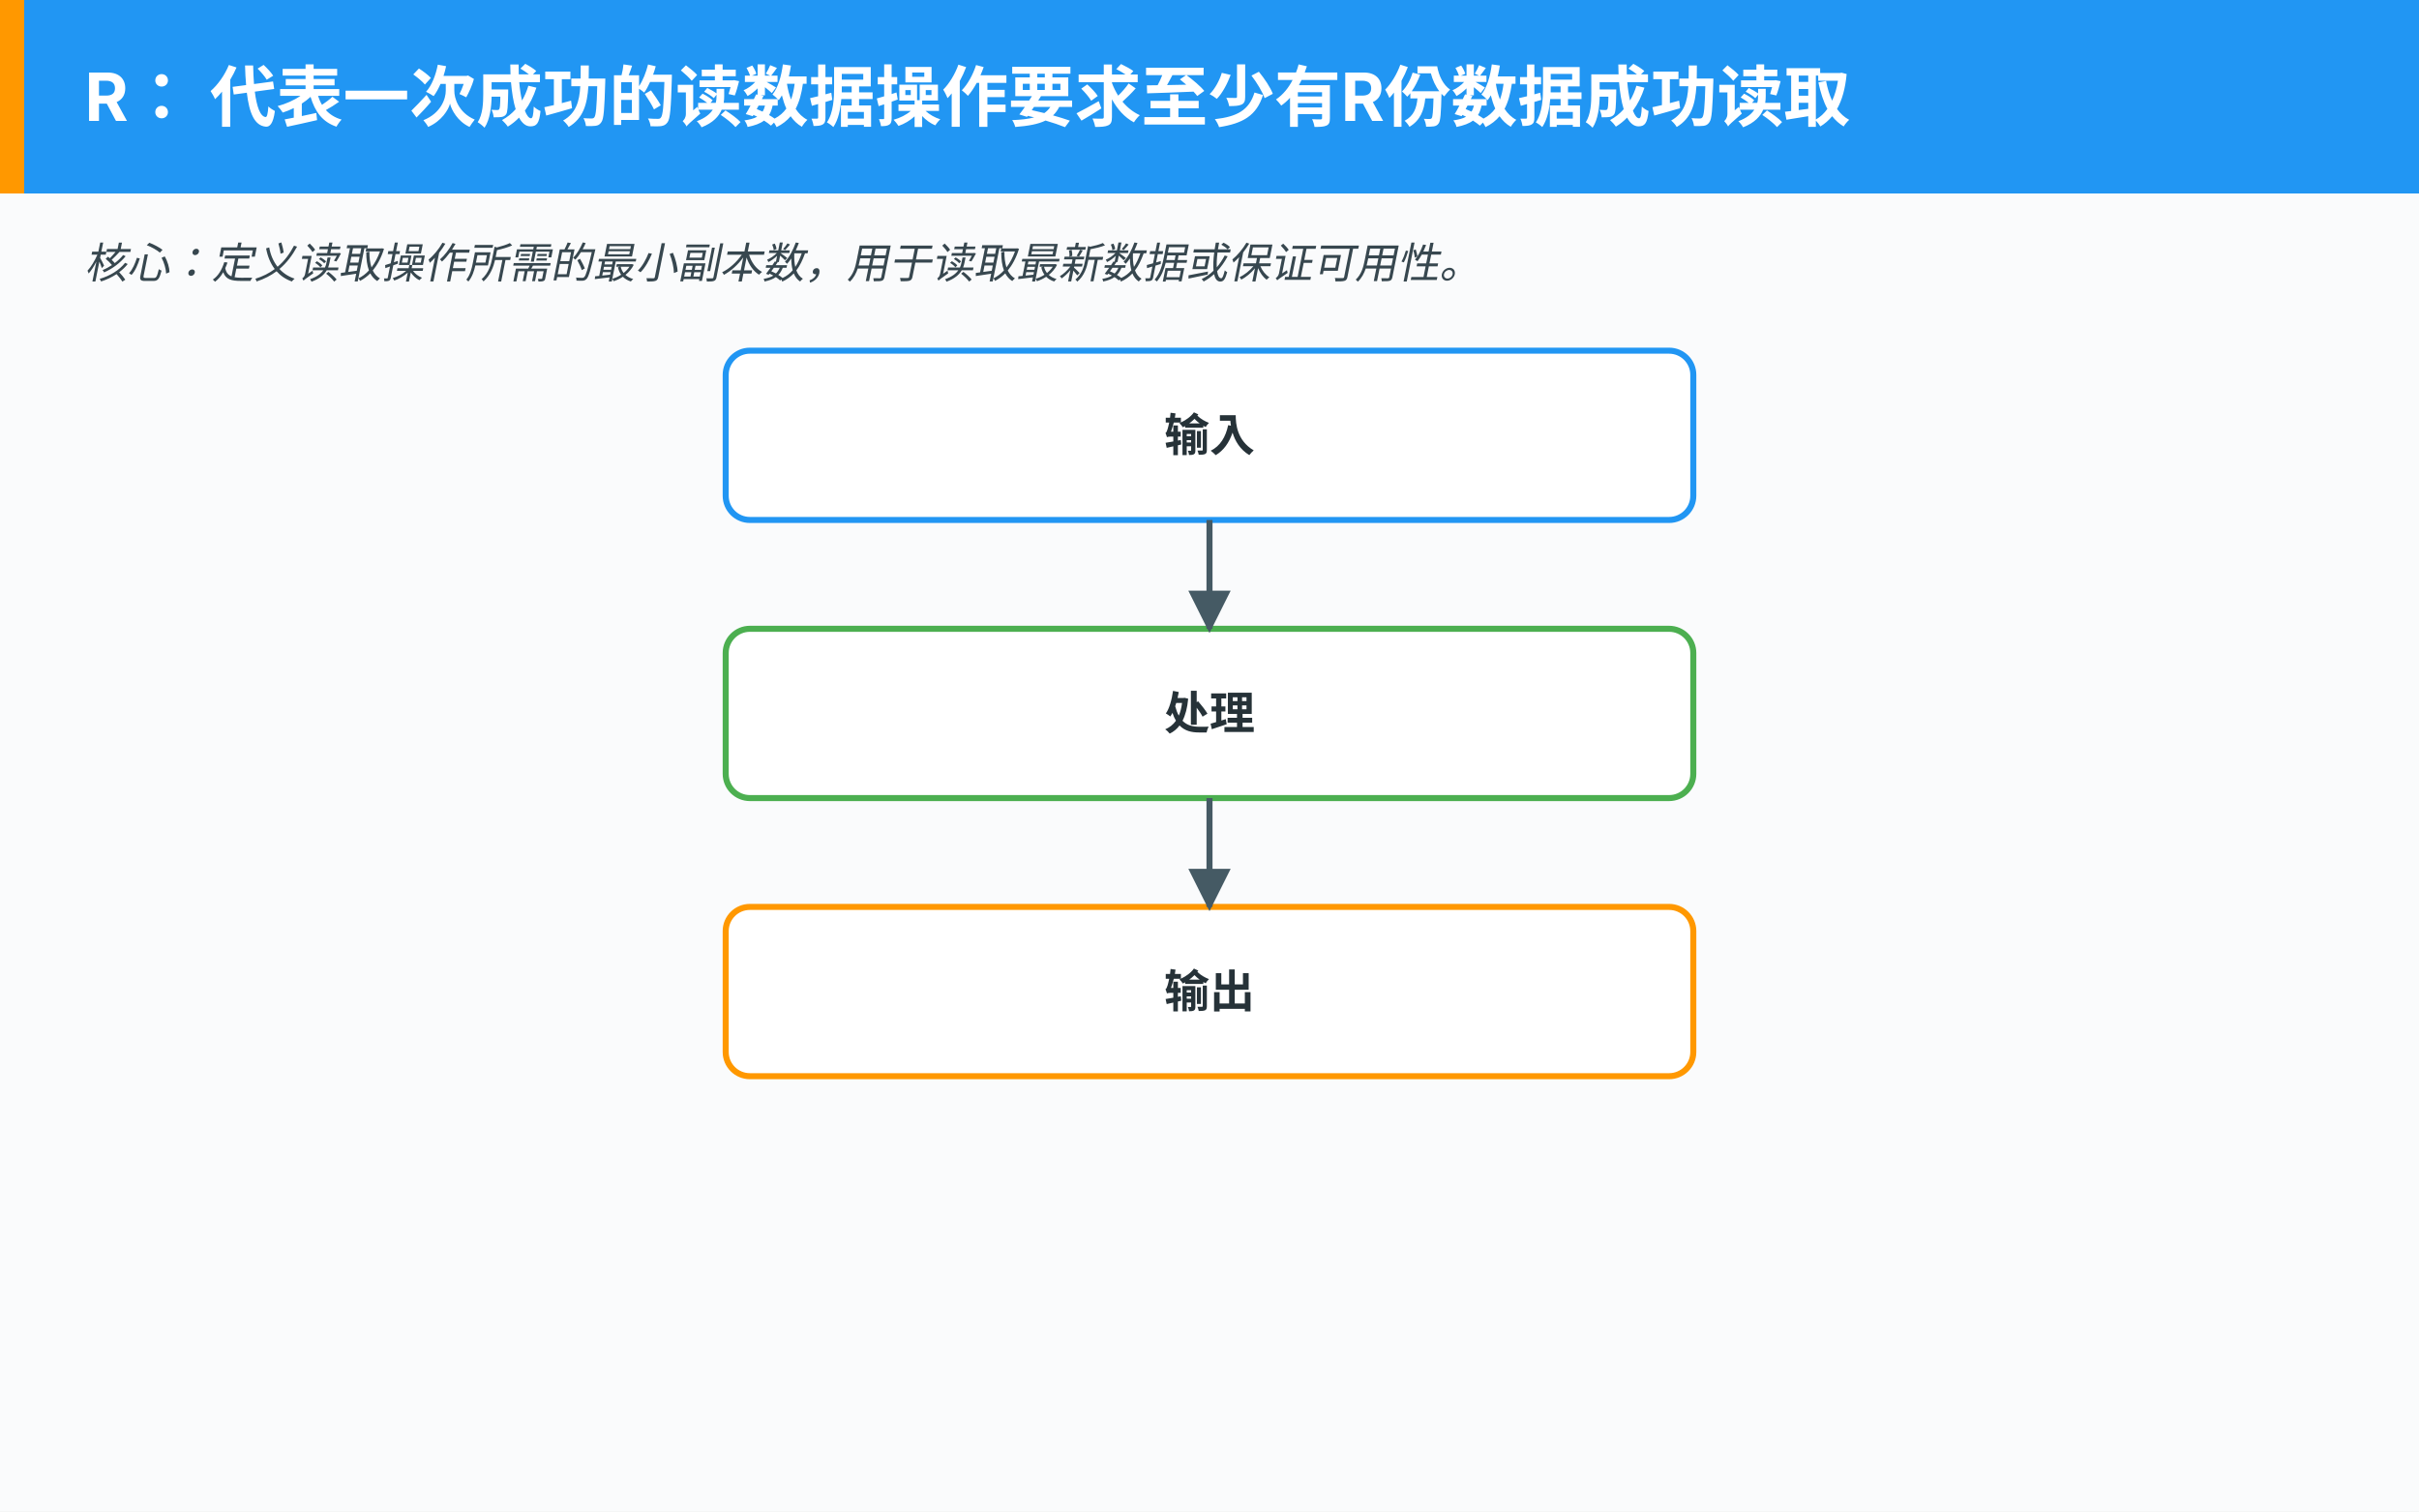
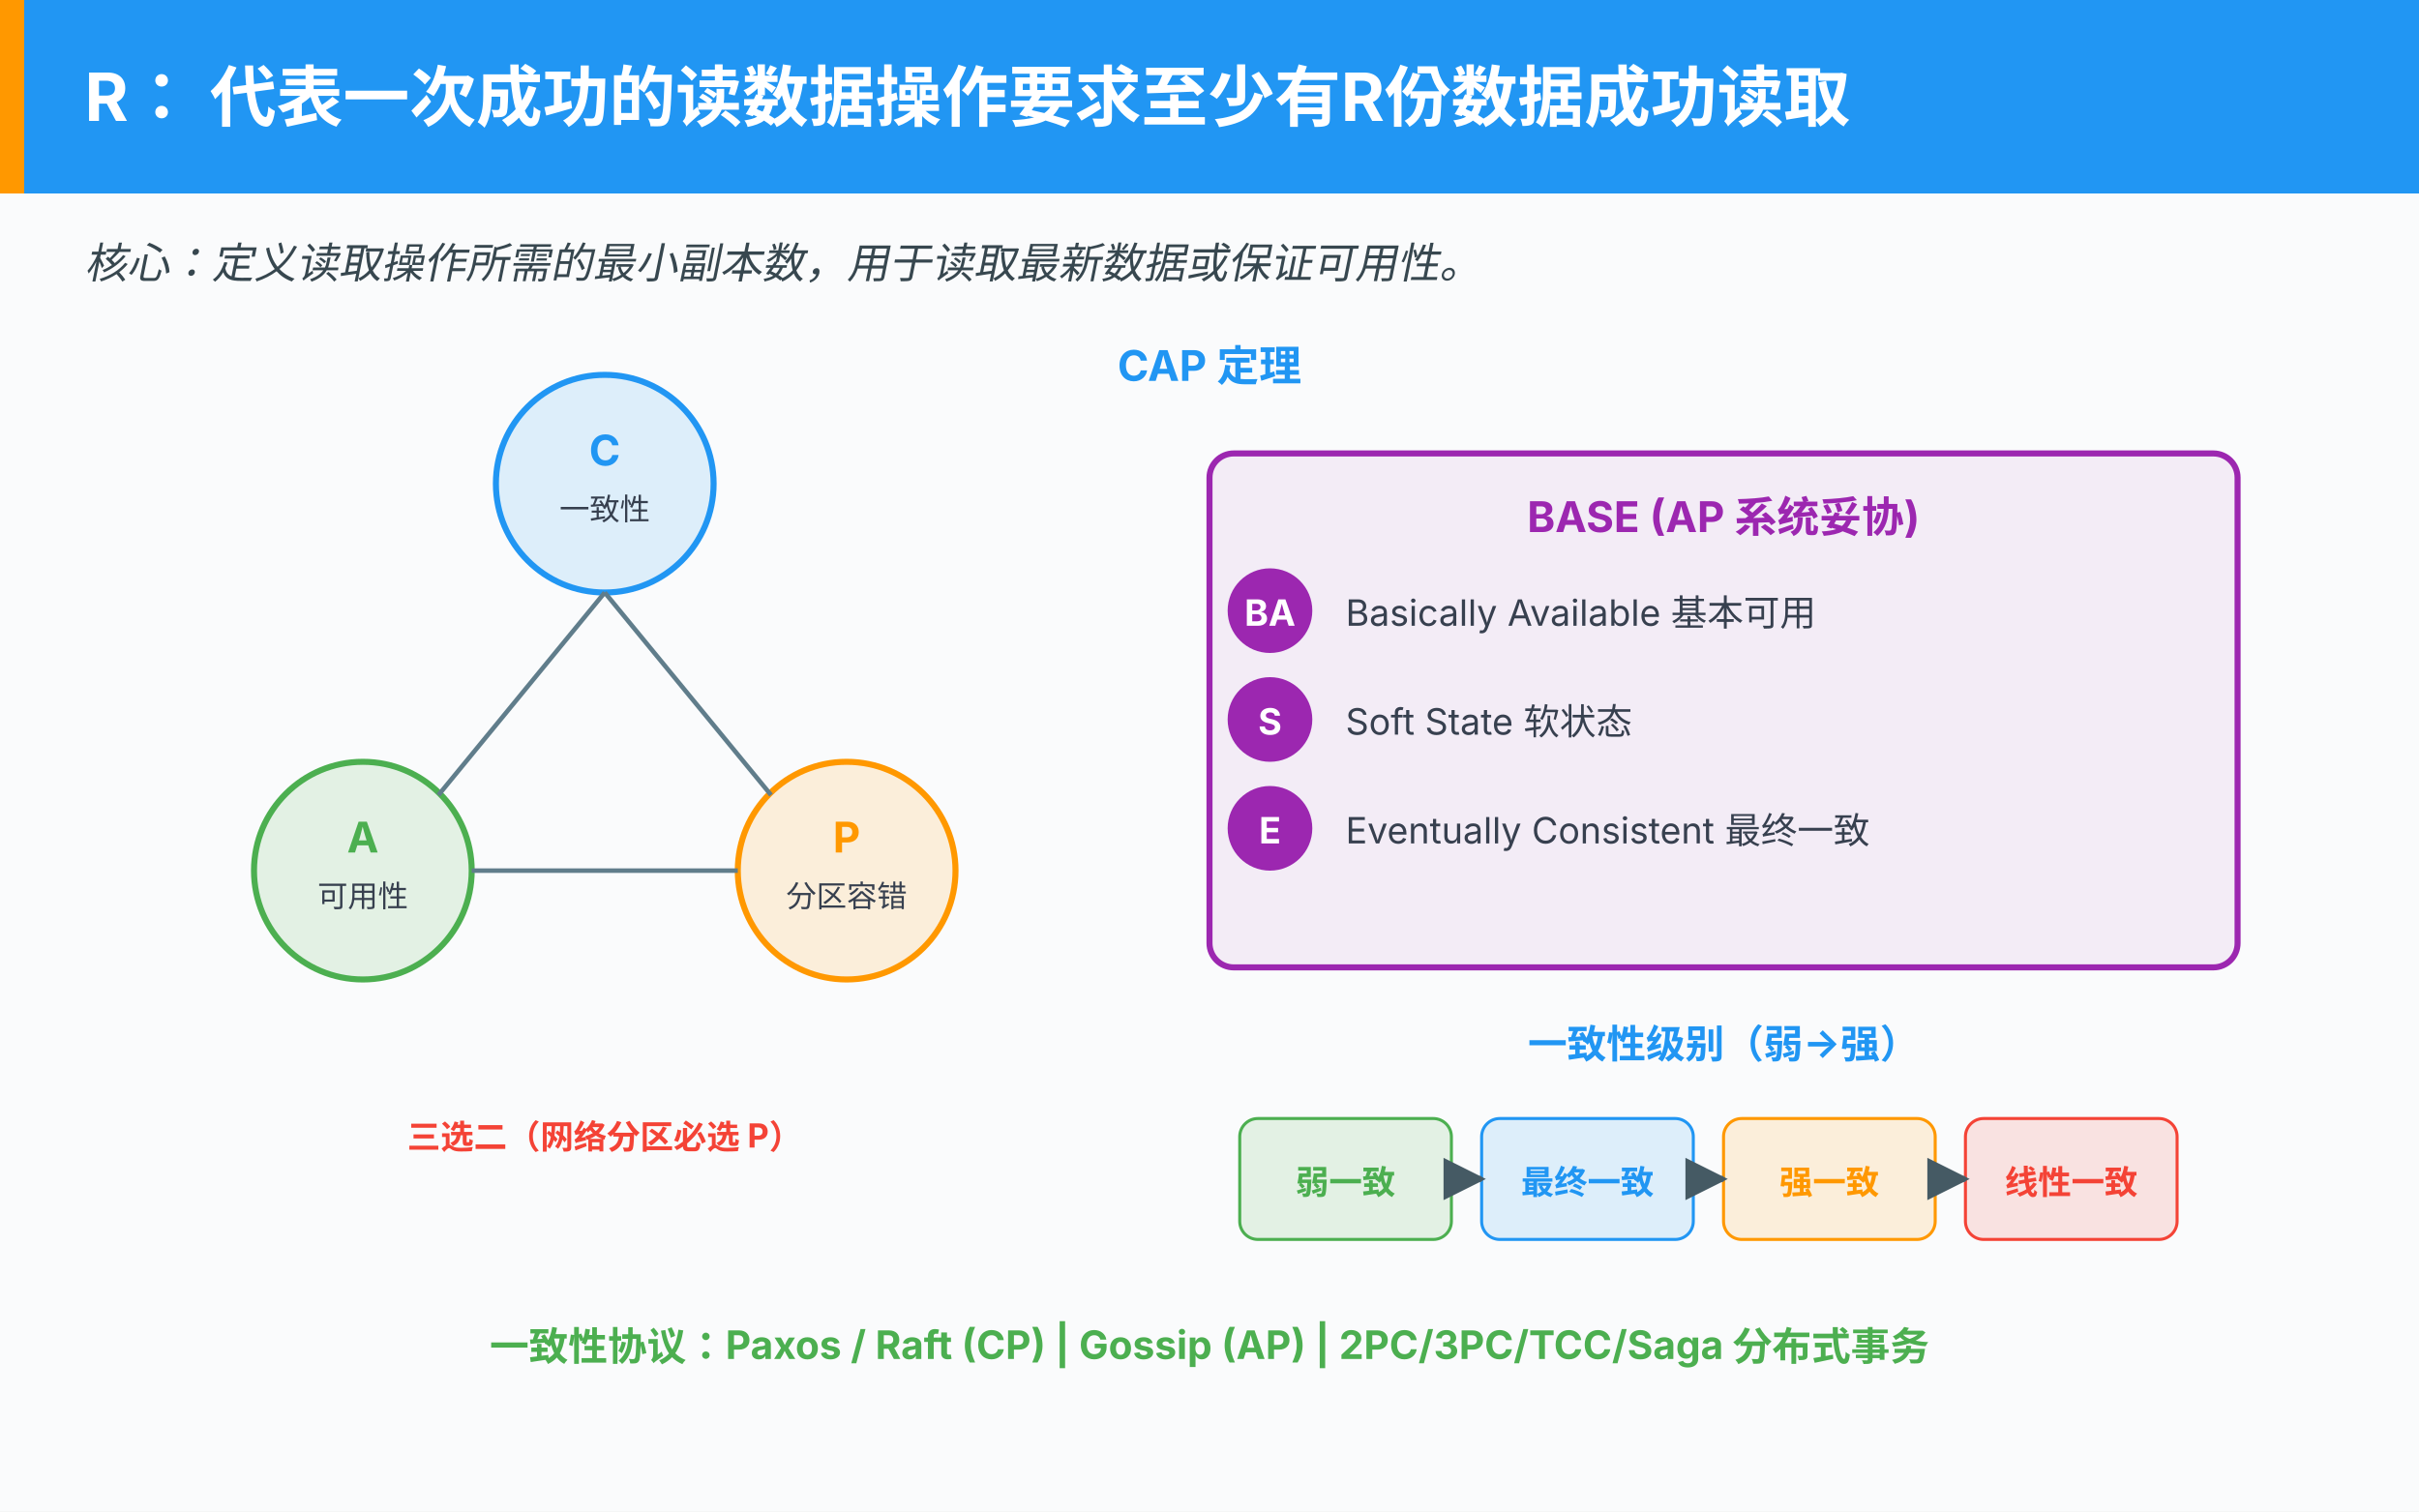
<svg xmlns="http://www.w3.org/2000/svg" viewBox="0 0 800 500" font-family="-apple-system, BlinkMacSystemFont, 'PingFang SC', 'Microsoft YaHei', sans-serif">
  <rect width="800" height="500" fill="#FAFBFC" />
  <rect x="0" y="0" width="800" height="64" fill="#2196F3" />
  <rect x="0" y="0" width="8" height="64" fill="#FF9800" />
  <text x="28" y="40" font-size="22" font-weight="700" fill="#FFFFFF" text-rendering="geometricPrecision">R： 代表一次成功的读数据操作要求至少有R份数据成功读取</text>
  <text x="28" y="552" font-size="0" />
  <text x="28" y="92" font-size="14" fill="#37474F" font-style="italic">核心：定义读取操作所需的最小副本数，用于读取最新数据或保证可用性。</text>
  <defs>
    <marker id="arrow" viewBox="0 0 10 10" refX="9" refY="5" markerWidth="7" markerHeight="7" orient="auto-start-reverse">
      <path d="M0,0 L10,5 L0,10 z" fill="#455A64" />
    </marker>
    <marker id="arrowG" viewBox="0 0 10 10" refX="9" refY="5" markerWidth="7" markerHeight="7" orient="auto-start-reverse">
      <path d="M0,0 L10,5 L0,10 z" fill="#4CAF50" />
    </marker>
  </defs>
-   <rect x="240" y="116" width="320" height="56" rx="8" fill="#FFFFFF" stroke="#2196F3" stroke-width="2" />
-   <text x="400" y="144" font-size="15" fill="#263238" text-anchor="middle" dominant-baseline="middle" font-weight="600">输入</text>
-   <rect x="240" y="208" width="320" height="56" rx="8" fill="#FFFFFF" stroke="#4CAF50" stroke-width="2" />
-   <text x="400" y="236" font-size="15" fill="#263238" text-anchor="middle" dominant-baseline="middle" font-weight="600">处理</text>
-   <rect x="240" y="300" width="320" height="56" rx="8" fill="#FFFFFF" stroke="#FF9800" stroke-width="2" />
-   <text x="400" y="328" font-size="15" fill="#263238" text-anchor="middle" dominant-baseline="middle" font-weight="600">输出</text>
-   <line x1="400" y1="172" x2="400" y2="208" stroke="#455A64" stroke-width="2" marker-end="url(#arrow)" />
-   <line x1="400" y1="264" x2="400" y2="300" stroke="#455A64" stroke-width="2" marker-end="url(#arrow)" />
+   <text x="400" y="126" font-size="14" fill="#2196F3" text-anchor="middle" font-weight="700">CAP 定理</text>
+   <circle cx="200" cy="160" r="36" fill="#2196F322" stroke="#2196F3" stroke-width="2" />
+   <text x="200" y="154" font-size="14" fill="#2196F3" text-anchor="middle" font-weight="700">C</text>
+   <text x="200" y="172" font-size="10" fill="#37404F" text-anchor="middle">一致性</text>
+   <circle cx="120" cy="288.0" r="36" fill="#4CAF5022" stroke="#4CAF50" stroke-width="2" />
+   <text x="120" y="282.0" font-size="14" fill="#4CAF50" text-anchor="middle" font-weight="700">A</text>
+   <text x="120" y="300.0" font-size="10" fill="#37404F" text-anchor="middle">可用性</text>
+   <circle cx="280" cy="288.0" r="36" fill="#FF980022" stroke="#FF9800" stroke-width="2" />
+   <text x="280" y="282.0" font-size="14" fill="#FF9800" text-anchor="middle" font-weight="700">P</text>
+   <text x="280" y="300.0" font-size="10" fill="#37404F" text-anchor="middle">分区容错</text>
+   <line x1="200" y1="196" x2="145" y2="263.0" stroke="#607D8B" stroke-width="1.5" />
+   <line x1="200" y1="196" x2="255" y2="263.0" stroke="#607D8B" stroke-width="1.5" />
+   <line x1="156" y1="288.0" x2="244" y2="288.0" stroke="#607D8B" stroke-width="1.5" />
+   <text x="200" y="380" font-size="11" fill="#f44336" text-anchor="middle" font-weight="700">三选二（网络分区必选 P）</text>
+   <rect x="400" y="150" width="340" height="170" rx="8" fill="#9C27B011" stroke="#9C27B0" stroke-width="2" />
+   <text x="570" y="176" font-size="14" fill="#9C27B0" text-anchor="middle" font-weight="700">BASE (AP 系统妥协)</text>
+   <circle cx="420" cy="202" r="14" fill="#9C27B0" />
+   <text x="420" y="207" font-size="12" fill="#FFFFFF" text-anchor="middle" font-weight="700">BA</text>
+   <text x="445" y="207" font-size="12" fill="#37404F">Basically Available 基本可用</text>
+   <circle cx="420" cy="238" r="14" fill="#9C27B0" />
+   <text x="420" y="243" font-size="12" fill="#FFFFFF" text-anchor="middle" font-weight="700">S</text>
+   <text x="445" y="243" font-size="12" fill="#37404F">Soft State 软状态</text>
+   <circle cx="420" cy="274" r="14" fill="#9C27B0" />
+   <text x="420" y="279" font-size="12" fill="#FFFFFF" text-anchor="middle" font-weight="700">E</text>
+   <text x="445" y="279" font-size="12" fill="#37404F">Eventually Consistent 最终一致</text>
+   <text x="570" y="350" font-size="13" fill="#2196F3" text-anchor="middle" font-weight="700">一致性级别（弱→强）</text>
+   <rect x="410" y="370" width="70" height="40" rx="6" fill="#4CAF5022" stroke="#4CAF50" />
+   <text x="445" y="395" font-size="11" fill="#4CAF50" text-anchor="middle" font-weight="700">弱一致</text>
+   <rect x="490" y="370" width="70" height="40" rx="6" fill="#2196F322" stroke="#2196F3" />
+   <text x="525" y="395" font-size="11" fill="#2196F3" text-anchor="middle" font-weight="700">最终一致</text>
+   <line x1="484" y1="390" x2="490" y2="390" stroke="#607D8B" stroke-width="2" marker-end="url(#arrow)" />
+   <rect x="570" y="370" width="70" height="40" rx="6" fill="#FF980022" stroke="#FF9800" />
+   <text x="605" y="395" font-size="11" fill="#FF9800" text-anchor="middle" font-weight="700">强一致</text>
+   <line x1="564" y1="390" x2="570" y2="390" stroke="#607D8B" stroke-width="2" marker-end="url(#arrow)" />
+   <rect x="650" y="370" width="70" height="40" rx="6" fill="#f4433622" stroke="#f44336" />
+   <text x="685" y="395" font-size="11" fill="#f44336" text-anchor="middle" font-weight="700">线性一致</text>
+   <line x1="644" y1="390" x2="650" y2="390" stroke="#607D8B" stroke-width="2" marker-end="url(#arrow)" />
+   <text x="400" y="450" font-size="13" fill="#4CAF50" text-anchor="middle" font-weight="700">一致性协议：Paxos / Raft (CP)  |  Gossip (AP)  |  2PC/3PC/TCC/Saga 分布式事务</text>
</svg>
